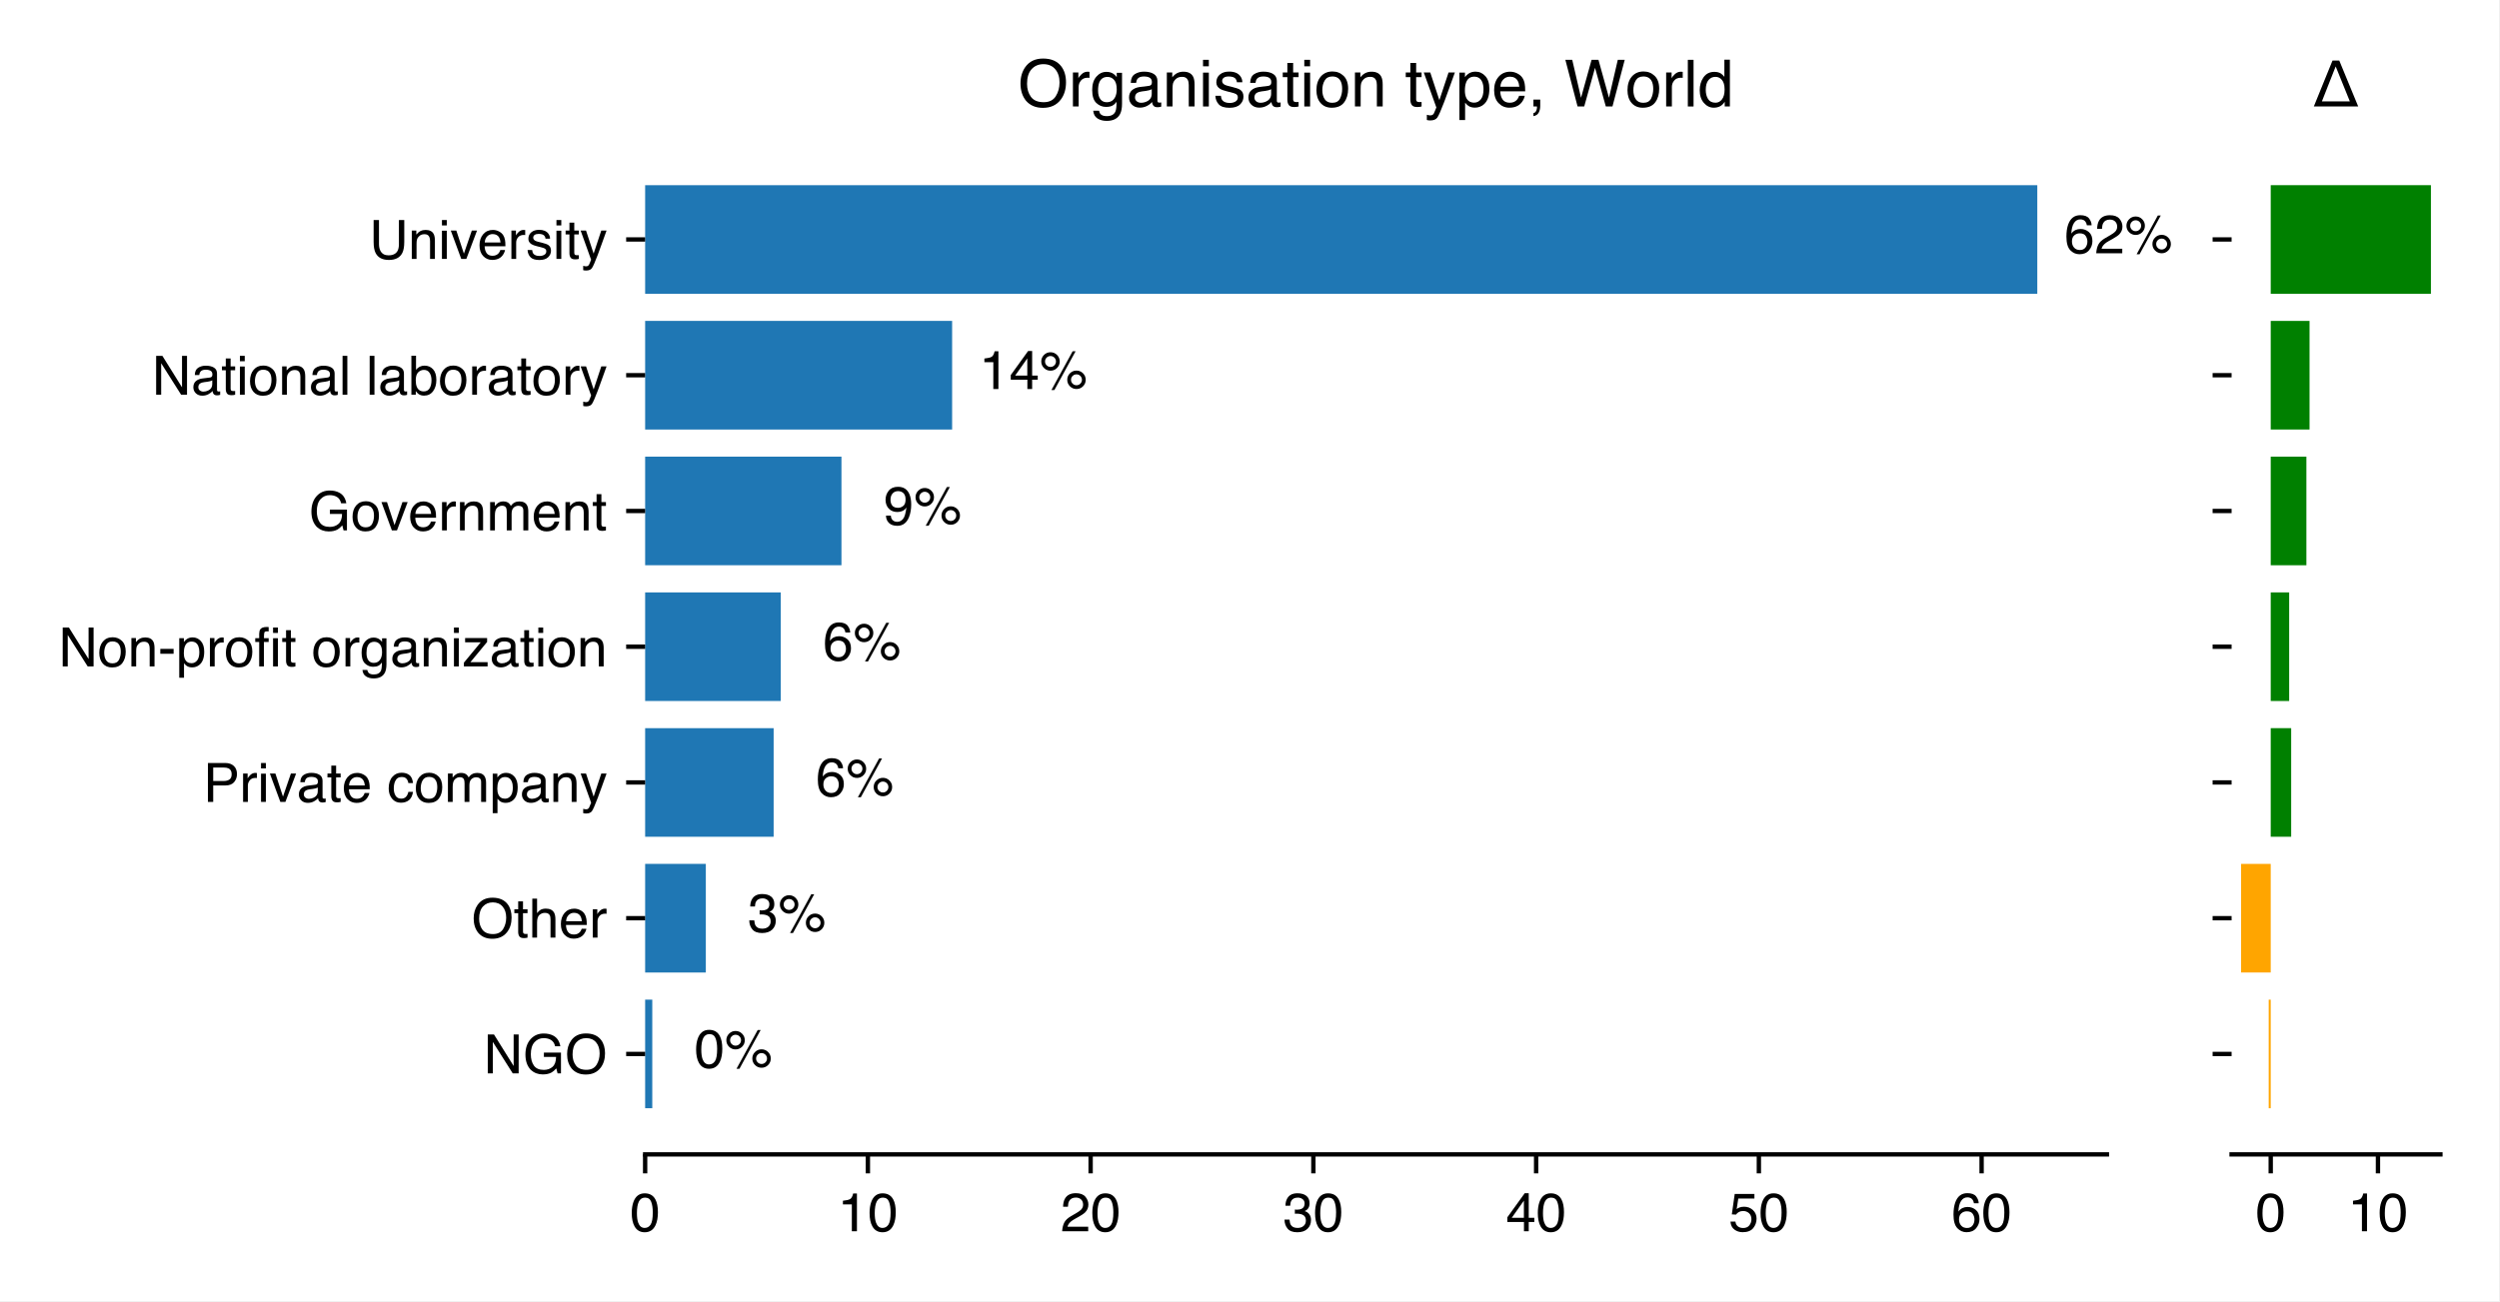
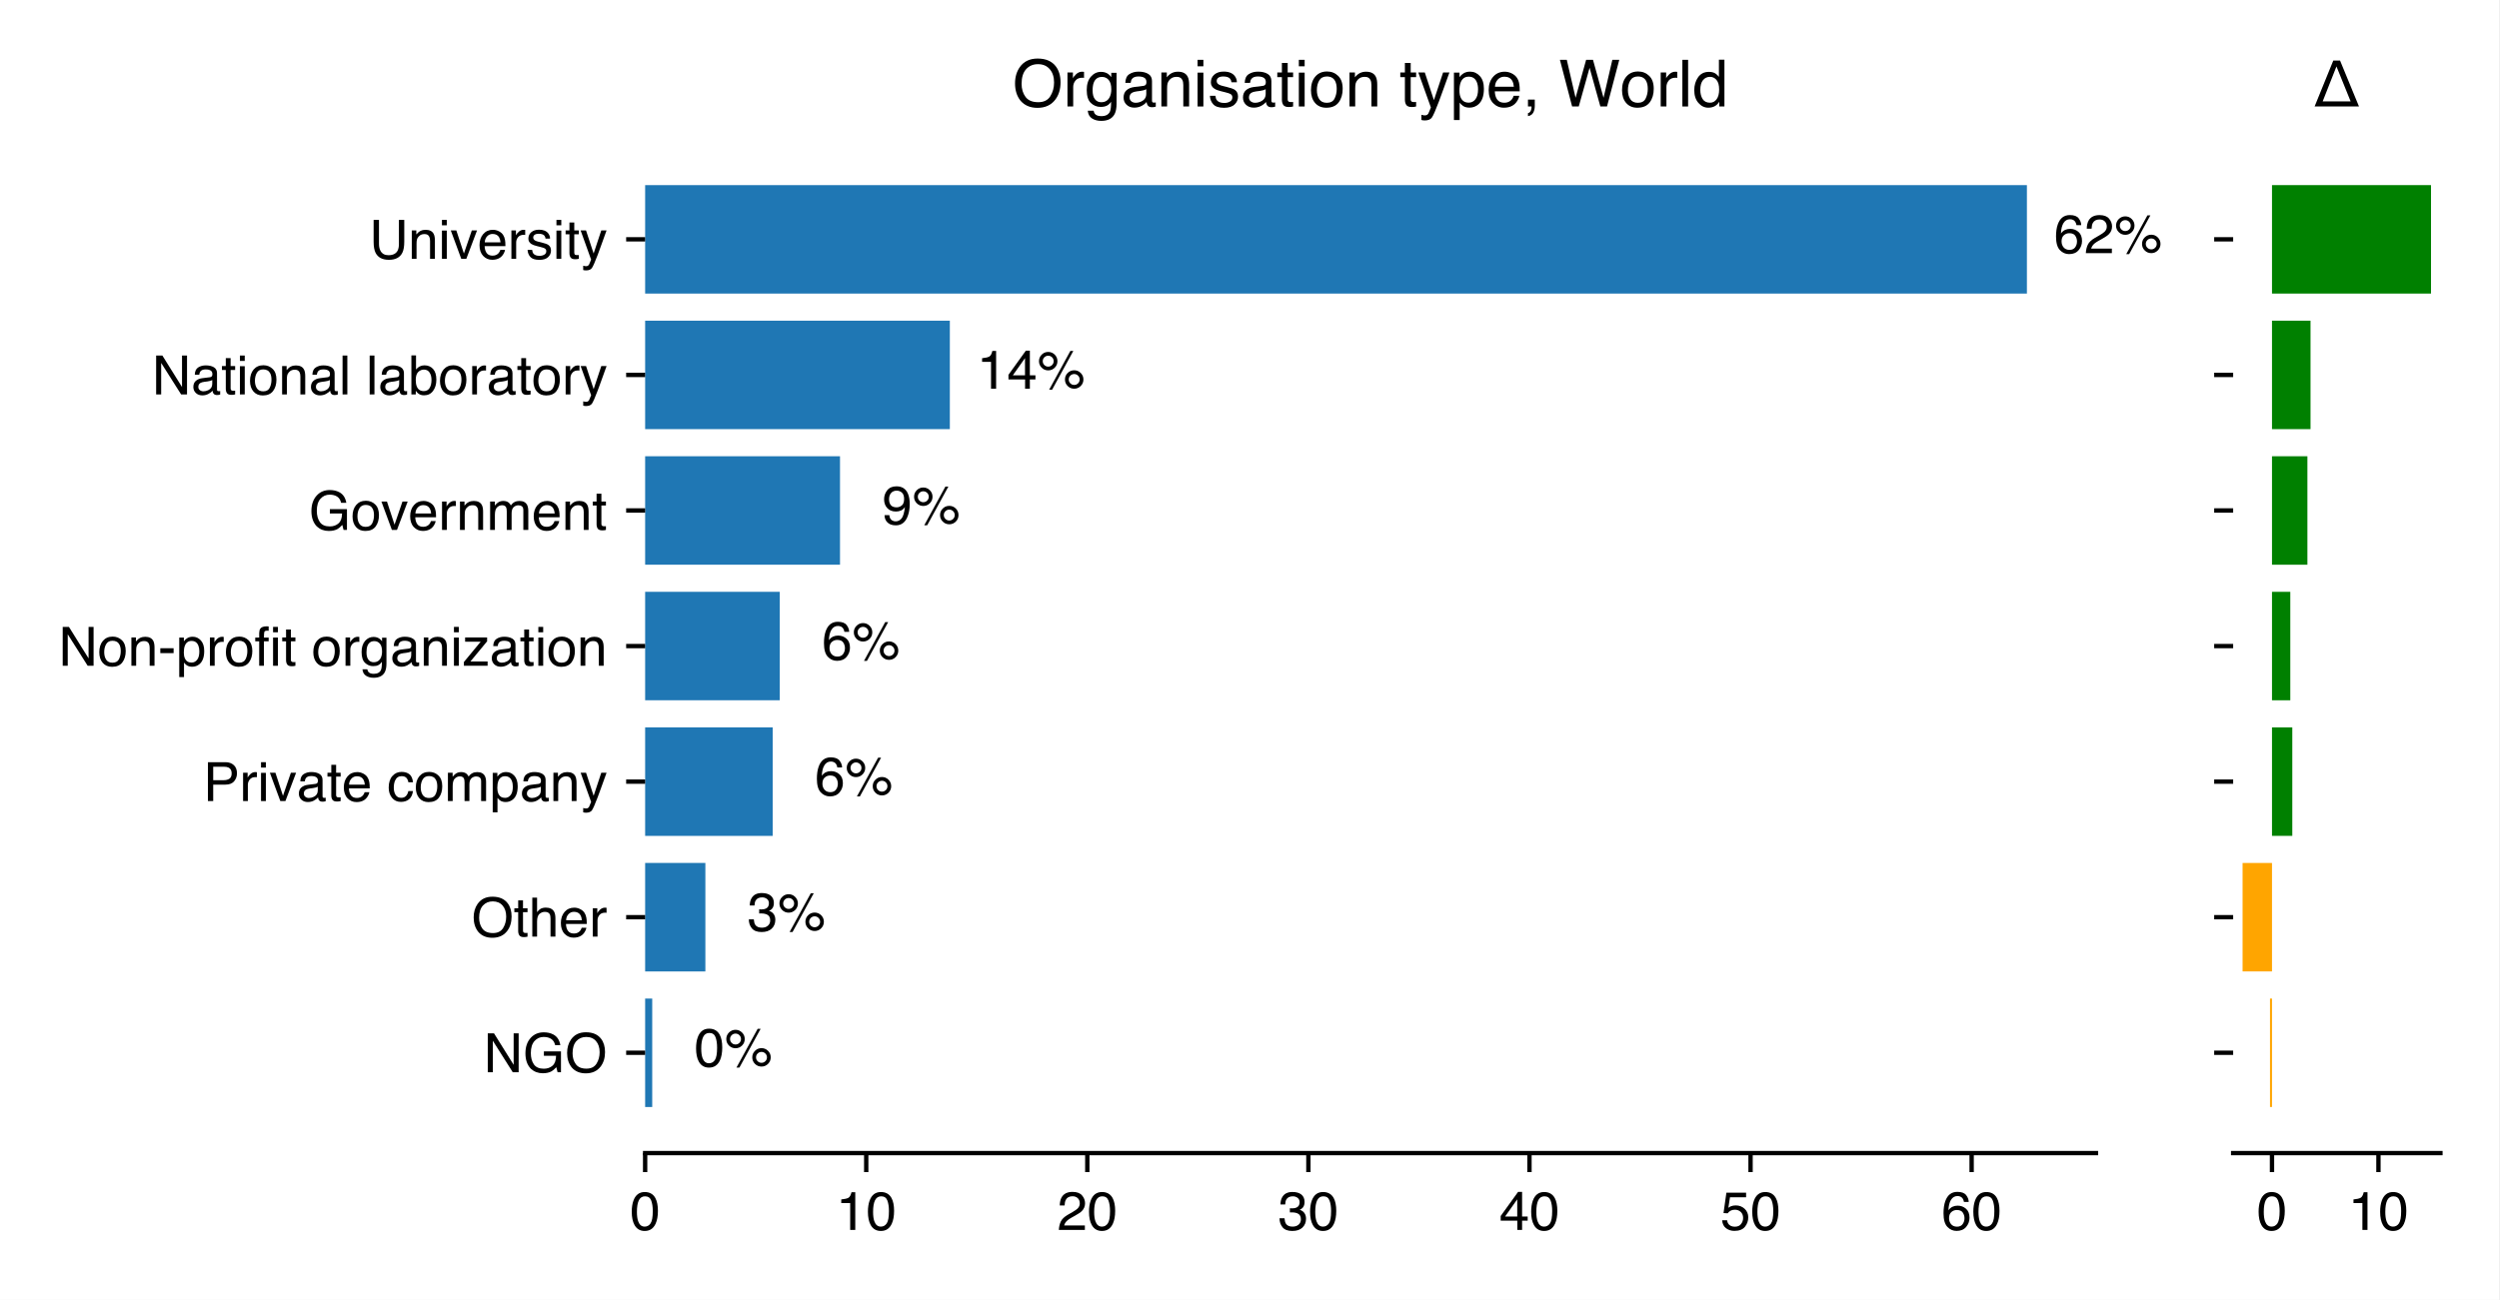
- <svg xmlns="http://www.w3.org/2000/svg" xmlns:xlink="http://www.w3.org/1999/xlink" width="460.8pt" height="240pt" viewBox="0 0 460.8 240" version="1.1">
+ <svg xmlns="http://www.w3.org/2000/svg" xmlns:xlink="http://www.w3.org/1999/xlink" width="460.8pt" height="239.76pt" viewBox="0 0 460.8 239.76" version="1.1">
  <defs>
    <style type="text/css">*{stroke-linejoin: round; stroke-linecap: butt}</style>
  </defs>
  <g id="figure_1">
    <g id="patch_1">
-       <path d="M 0 240  L 460.8 240  L 460.8 0  L 0 0  z " style="fill: #ffffff" />
+       <path d="M 0 239.76  L 460.8 239.76  L 460.8 0  L 0 0  z " style="fill: #ffffff" />
    </g>
    <g id="axes_1">
      <g id="patch_2">
-         <path d="M 118.959 212.942  L 388.5 212.942  L 388.5 25.642  L 118.959 25.642  z " style="fill: #ffffff" />
+         <path d="M 118.959 212.702  L 386.488 212.702  L 386.488 25.642  L 118.959 25.642  z " style="fill: #ffffff" />
      </g>
      <g id="patch_3">
-         <path d="M 118.959 204.429  L 120.276 204.429  L 120.276 184.397  L 118.959 184.397  z " clip-path="url(#p22c6a48ad4)" style="fill: #1f77b4" />
+         <path d="M 118.959 204.199  L 120.266 204.199  L 120.266 184.193  L 118.959 184.193  z " clip-path="url(#pf5ba557261)" style="fill: #1f77b4" />
      </g>
      <g id="patch_4">
-         <path d="M 118.959 179.388  L 130.149 179.388  L 130.149 159.356  L 118.959 159.356  z " clip-path="url(#p22c6a48ad4)" style="fill: #1f77b4" />
+         <path d="M 118.959 179.191  L 130.066 179.191  L 130.066 159.185  L 118.959 159.185  z " clip-path="url(#pf5ba557261)" style="fill: #1f77b4" />
      </g>
      <g id="patch_5">
-         <path d="M 118.959 154.348  L 142.655 154.348  L 142.655 134.316  L 118.959 134.316  z " clip-path="url(#p22c6a48ad4)" style="fill: #1f77b4" />
+         <path d="M 118.959 154.184  L 142.478 154.184  L 142.478 134.177  L 118.959 134.177  z " clip-path="url(#pf5ba557261)" style="fill: #1f77b4" />
      </g>
      <g id="patch_6">
-         <path d="M 118.959 129.308  L 143.972 129.308  L 143.972 109.276  L 118.959 109.276  z " clip-path="url(#p22c6a48ad4)" style="fill: #1f77b4" />
+         <path d="M 118.959 129.176  L 143.785 129.176  L 143.785 109.169  L 118.959 109.169  z " clip-path="url(#pf5ba557261)" style="fill: #1f77b4" />
      </g>
      <g id="patch_7">
-         <path d="M 118.959 104.268  L 155.161 104.268  L 155.161 84.236  L 118.959 84.236  z " clip-path="url(#p22c6a48ad4)" style="fill: #1f77b4" />
+         <path d="M 118.959 104.168  L 154.891 104.168  L 154.891 84.161  L 118.959 84.161  z " clip-path="url(#pf5ba557261)" style="fill: #1f77b4" />
      </g>
      <g id="patch_8">
-         <path d="M 118.959 79.228  L 175.566 79.228  L 175.566 59.196  L 118.959 59.196  z " clip-path="url(#p22c6a48ad4)" style="fill: #1f77b4" />
+         <path d="M 118.959 79.16  L 175.144 79.16  L 175.144 59.153  L 118.959 59.153  z " clip-path="url(#pf5ba557261)" style="fill: #1f77b4" />
      </g>
      <g id="patch_9">
-         <path d="M 118.959 54.188  L 375.665 54.188  L 375.665 34.156  L 118.959 34.156  z " clip-path="url(#p22c6a48ad4)" style="fill: #1f77b4" />
+         <path d="M 118.959 54.152  L 373.749 54.152  L 373.749 34.145  L 118.959 34.145  z " clip-path="url(#pf5ba557261)" style="fill: #1f77b4" />
      </g>
      <g id="matplotlib.axis_1">
        <g id="xtick_1">
          <g id="line2d_1">
            <defs>
              <path id="m4c99cd72f3" d="M 0 0  L 0 3.5  " style="stroke: #000000; stroke-width: 0.8" />
            </defs>
            <g>
-               <use xlink:href="#m4c99cd72f3" x="118.959" y="212.942" style="stroke: #000000; stroke-width: 0.8" />
+               <use xlink:href="#m4c99cd72f3" x="118.959" y="212.702" style="stroke: #000000; stroke-width: 0.8" />
            </g>
          </g>
          <g id="text_1">
-             <g transform="translate(116.1789 227.1156)scale(0.1 -0.1)">
+             <g transform="translate(116.1789 226.8756)scale(0.1 -0.1)">
              <defs>
                <path id="Helvetica-30" d="M 1731 4475  Q 2600 4475 2988 3759  Q 3288 3206 3288 2244  Q 3288 1331 3016 734  Q 2622 -122 1728 -122  Q 922 -122 528 578  Q 200 1163 200 2147  Q 200 2909 397 3456  Q 766 4475 1731 4475  z M 1725 391  Q 2163 391 2422 778  Q 2681 1166 2681 2222  Q 2681 2984 2493 3476  Q 2306 3969 1766 3969  Q 1269 3969 1039 3501  Q 809 3034 809 2125  Q 809 1441 956 1025  Q 1181 391 1725 391  z " transform="scale(0.015625)" />
              </defs>
              <use xlink:href="#Helvetica-30" />
            </g>
          </g>
        </g>
        <g id="xtick_2">
          <g id="line2d_2">
            <g>
-               <use xlink:href="#m4c99cd72f3" x="160.032" y="212.942" style="stroke: #000000; stroke-width: 0.8" />
+               <use xlink:href="#m4c99cd72f3" x="159.726" y="212.702" style="stroke: #000000; stroke-width: 0.8" />
            </g>
          </g>
          <g id="text_2">
-             <g transform="translate(154.4713 227.1156)scale(0.1 -0.1)">
+             <g transform="translate(154.1647 226.8756)scale(0.1 -0.1)">
              <defs>
                <path id="Helvetica-31" d="M 613 3169  L 613 3600  Q 1222 3659 1462 3798  Q 1703 3938 1822 4456  L 2266 4456  L 2266 0  L 1666 0  L 1666 3169  L 613 3169  z " transform="scale(0.015625)" />
              </defs>
              <use xlink:href="#Helvetica-31" />
              <use xlink:href="#Helvetica-30" x="55.615" />
            </g>
          </g>
        </g>
        <g id="xtick_3">
          <g id="line2d_3">
            <g>
-               <use xlink:href="#m4c99cd72f3" x="201.105" y="212.942" style="stroke: #000000; stroke-width: 0.8" />
+               <use xlink:href="#m4c99cd72f3" x="200.492" y="212.702" style="stroke: #000000; stroke-width: 0.8" />
            </g>
          </g>
          <g id="text_3">
-             <g transform="translate(195.5442 227.1156)scale(0.1 -0.1)">
+             <g transform="translate(194.931 226.8756)scale(0.1 -0.1)">
              <defs>
                <path id="Helvetica-32" d="M 200 0  Q 231 578 439 1006  Q 647 1434 1250 1784  L 1850 2131  Q 2253 2366 2416 2531  Q 2672 2791 2672 3125  Q 2672 3516 2437 3745  Q 2203 3975 1813 3975  Q 1234 3975 1013 3538  Q 894 3303 881 2888  L 309 2888  Q 319 3472 525 3841  Q 891 4491 1816 4491  Q 2584 4491 2939 4075  Q 3294 3659 3294 3150  Q 3294 2613 2916 2231  Q 2697 2009 2131 1694  L 1703 1456  Q 1397 1288 1222 1134  Q 909 863 828 531  L 3272 531  L 3272 0  L 200 0  z " transform="scale(0.015625)" />
              </defs>
              <use xlink:href="#Helvetica-32" />
              <use xlink:href="#Helvetica-30" x="55.615" />
            </g>
          </g>
        </g>
        <g id="xtick_4">
          <g id="line2d_4">
            <g>
-               <use xlink:href="#m4c99cd72f3" x="242.178" y="212.942" style="stroke: #000000; stroke-width: 0.8" />
+               <use xlink:href="#m4c99cd72f3" x="241.258" y="212.702" style="stroke: #000000; stroke-width: 0.8" />
            </g>
          </g>
          <g id="text_4">
-             <g transform="translate(236.6171 227.1156)scale(0.1 -0.1)">
+             <g transform="translate(235.6973 226.8756)scale(0.1 -0.1)">
              <defs>
                <path id="Helvetica-33" d="M 1663 -122  Q 869 -122 511 314  Q 153 750 153 1375  L 741 1375  Q 778 941 903 744  Q 1122 391 1694 391  Q 2138 391 2406 628  Q 2675 866 2675 1241  Q 2675 1703 2392 1887  Q 2109 2072 1606 2072  Q 1550 2072 1492 2070  Q 1434 2069 1375 2066  L 1375 2563  Q 1463 2553 1522 2550  Q 1581 2547 1650 2547  Q 1966 2547 2169 2647  Q 2525 2822 2525 3272  Q 2525 3606 2287 3787  Q 2050 3969 1734 3969  Q 1172 3969 956 3594  Q 838 3388 822 3006  L 266 3006  Q 266 3506 466 3856  Q 809 4481 1675 4481  Q 2359 4481 2734 4176  Q 3109 3872 3109 3294  Q 3109 2881 2888 2625  Q 2750 2466 2531 2375  Q 2884 2278 3082 2001  Q 3281 1725 3281 1325  Q 3281 684 2859 281  Q 2438 -122 1663 -122  z " transform="scale(0.015625)" />
              </defs>
              <use xlink:href="#Helvetica-33" />
              <use xlink:href="#Helvetica-30" x="55.615" />
            </g>
          </g>
        </g>
        <g id="xtick_5">
          <g id="line2d_5">
            <g>
-               <use xlink:href="#m4c99cd72f3" x="283.251" y="212.942" style="stroke: #000000; stroke-width: 0.8" />
+               <use xlink:href="#m4c99cd72f3" x="282.025" y="212.702" style="stroke: #000000; stroke-width: 0.8" />
            </g>
          </g>
          <g id="text_5">
-             <g transform="translate(277.69 227.1156)scale(0.1 -0.1)">
+             <g transform="translate(276.4636 226.8756)scale(0.1 -0.1)">
              <defs>
                <path id="Helvetica-34" d="M 2116 1584  L 2116 3613  L 681 1584  L 2116 1584  z M 2125 0  L 2125 1094  L 163 1094  L 163 1644  L 2213 4488  L 2688 4488  L 2688 1584  L 3347 1584  L 3347 1094  L 2688 1094  L 2688 0  L 2125 0  z " transform="scale(0.015625)" />
              </defs>
              <use xlink:href="#Helvetica-34" />
              <use xlink:href="#Helvetica-30" x="55.615" />
            </g>
          </g>
        </g>
        <g id="xtick_6">
          <g id="line2d_6">
            <g>
-               <use xlink:href="#m4c99cd72f3" x="324.324" y="212.942" style="stroke: #000000; stroke-width: 0.8" />
+               <use xlink:href="#m4c99cd72f3" x="322.791" y="212.702" style="stroke: #000000; stroke-width: 0.8" />
            </g>
          </g>
          <g id="text_6">
-             <g transform="translate(318.7629 227.1156)scale(0.1 -0.1)">
+             <g transform="translate(317.2299 226.8756)scale(0.1 -0.1)">
              <defs>
                <path id="Helvetica-35" d="M 791 1141  Q 847 659 1238 475  Q 1438 381 1700 381  Q 2200 381 2440 700  Q 2681 1019 2681 1406  Q 2681 1875 2395 2131  Q 2109 2388 1709 2388  Q 1419 2388 1211 2275  Q 1003 2163 856 1963  L 369 1991  L 709 4400  L 3034 4400  L 3034 3856  L 1131 3856  L 941 2613  Q 1097 2731 1238 2791  Q 1488 2894 1816 2894  Q 2431 2894 2859 2497  Q 3288 2100 3288 1491  Q 3288 856 2895 371  Q 2503 -113 1644 -113  Q 1097 -113 676 195  Q 256 503 206 1141  L 791 1141  z " transform="scale(0.015625)" />
              </defs>
              <use xlink:href="#Helvetica-35" />
              <use xlink:href="#Helvetica-30" x="55.615" />
            </g>
          </g>
        </g>
        <g id="xtick_7">
          <g id="line2d_7">
            <g>
-               <use xlink:href="#m4c99cd72f3" x="365.397" y="212.942" style="stroke: #000000; stroke-width: 0.8" />
+               <use xlink:href="#m4c99cd72f3" x="363.557" y="212.702" style="stroke: #000000; stroke-width: 0.8" />
            </g>
          </g>
          <g id="text_7">
-             <g transform="translate(359.8358 227.1156)scale(0.1 -0.1)">
+             <g transform="translate(357.9962 226.8756)scale(0.1 -0.1)">
              <defs>
                <path id="Helvetica-36" d="M 1872 4494  Q 2622 4494 2917 4105  Q 3213 3716 3213 3303  L 2656 3303  Q 2606 3569 2497 3719  Q 2294 4000 1881 4000  Q 1409 4000 1131 3564  Q 853 3128 822 2316  Q 1016 2600 1309 2741  Q 1578 2866 1909 2866  Q 2472 2866 2890 2506  Q 3309 2147 3309 1434  Q 3309 825 2912 354  Q 2516 -116 1781 -116  Q 1153 -116 697 361  Q 241 838 241 1966  Q 241 2800 444 3381  Q 834 4494 1872 4494  z M 1831 384  Q 2275 384 2495 682  Q 2716 981 2716 1388  Q 2716 1731 2519 2042  Q 2322 2353 1803 2353  Q 1441 2353 1167 2112  Q 894 1872 894 1388  Q 894 963 1142 673  Q 1391 384 1831 384  z " transform="scale(0.015625)" />
              </defs>
              <use xlink:href="#Helvetica-36" />
              <use xlink:href="#Helvetica-30" x="55.615" />
            </g>
          </g>
        </g>
      </g>
      <g id="matplotlib.axis_2">
        <g id="ytick_1">
          <g id="line2d_8">
            <defs>
              <path id="m8e343aef83" d="M 0 0  L -3.5 0  " style="stroke: #000000; stroke-width: 0.8" />
            </defs>
            <g>
-               <use xlink:href="#m8e343aef83" x="118.959" y="194.413" style="stroke: #000000; stroke-width: 0.8" />
+               <use xlink:href="#m8e343aef83" x="118.959" y="194.196" style="stroke: #000000; stroke-width: 0.8" />
            </g>
          </g>
          <g id="text_8">
-             <g transform="translate(89.18125 197.9993)scale(0.1 -0.1)">
+             <g transform="translate(89.18125 197.783)scale(0.1 -0.1)">
              <defs>
                <path id="Helvetica-4e" d="M 488 4591  L 1222 4591  L 3541 872  L 3541 4591  L 4131 4591  L 4131 0  L 3434 0  L 1081 3716  L 1081 0  L 488 0  L 488 4591  z M 2269 4591  L 2269 4591  z " transform="scale(0.015625)" />
                <path id="Helvetica-47" d="M 2472 4709  Q 3119 4709 3591 4459  Q 4275 4100 4428 3200  L 3813 3200  Q 3700 3703 3347 3933  Q 2994 4163 2456 4163  Q 1819 4163 1383 3684  Q 947 3206 947 2259  Q 947 1441 1306 927  Q 1666 413 2478 413  Q 3100 413 3508 773  Q 3916 1134 3925 1941  L 2488 1941  L 2488 2456  L 4503 2456  L 4503 0  L 4103 0  L 3953 591  Q 3638 244 3394 109  Q 2984 -122 2353 -122  Q 1538 -122 950 406  Q 309 1069 309 2225  Q 309 3378 934 4059  Q 1528 4709 2472 4709  z M 2369 4716  L 2369 4716  z " transform="scale(0.015625)" />
                <path id="Helvetica-4f" d="M 2469 4716  Q 3684 4716 4269 3934  Q 4725 3325 4725 2375  Q 4725 1347 4203 666  Q 3591 -134 2456 -134  Q 1397 -134 791 566  Q 250 1241 250 2272  Q 250 3203 713 3866  Q 1306 4716 2469 4716  z M 2531 422  Q 3353 422 3720 1011  Q 4088 1600 4088 2366  Q 4088 3175 3664 3669  Q 3241 4163 2506 4163  Q 1794 4163 1344 3673  Q 894 3184 894 2231  Q 894 1469 1280 945  Q 1666 422 2531 422  z M 2488 4716  L 2488 4716  z " transform="scale(0.015625)" />
              </defs>
              <use xlink:href="#Helvetica-4e" />
              <use xlink:href="#Helvetica-47" x="72.217" />
              <use xlink:href="#Helvetica-4f" x="150" />
            </g>
          </g>
        </g>
        <g id="ytick_2">
          <g id="line2d_9">
            <g>
-               <use xlink:href="#m8e343aef83" x="118.959" y="169.372" style="stroke: #000000; stroke-width: 0.8" />
+               <use xlink:href="#m8e343aef83" x="118.959" y="169.188" style="stroke: #000000; stroke-width: 0.8" />
            </g>
          </g>
          <g id="text_9">
-             <g transform="translate(86.95156 172.9592)scale(0.1 -0.1)">
+             <g transform="translate(86.95156 172.775)scale(0.1 -0.1)">
              <defs>
                <path id="Helvetica-74" d="M 525 4281  L 1094 4281  L 1094 3347  L 1628 3347  L 1628 2888  L 1094 2888  L 1094 703  Q 1094 528 1213 469  Q 1278 434 1431 434  Q 1472 434 1519 436  Q 1566 438 1628 444  L 1628 0  Q 1531 -28 1426 -40  Q 1322 -53 1200 -53  Q 806 -53 665 148  Q 525 350 525 672  L 525 2888  L 72 2888  L 72 3347  L 525 3347  L 525 4281  z " transform="scale(0.015625)" />
                <path id="Helvetica-68" d="M 413 4606  L 975 4606  L 975 2894  Q 1175 3147 1334 3250  Q 1606 3428 2013 3428  Q 2741 3428 3000 2919  Q 3141 2641 3141 2147  L 3141 0  L 2563 0  L 2563 2109  Q 2563 2478 2469 2650  Q 2316 2925 1894 2925  Q 1544 2925 1259 2684  Q 975 2444 975 1775  L 975 0  L 413 0  L 413 4606  z " transform="scale(0.015625)" />
                <path id="Helvetica-65" d="M 1806 3422  Q 2163 3422 2497 3255  Q 2831 3088 3006 2822  Q 3175 2569 3231 2231  Q 3281 2000 3281 1494  L 828 1494  Q 844 984 1069 676  Q 1294 369 1766 369  Q 2206 369 2469 659  Q 2619 828 2681 1050  L 3234 1050  Q 3213 866 3089 639  Q 2966 413 2813 269  Q 2556 19 2178 -69  Q 1975 -119 1719 -119  Q 1094 -119 659 336  Q 225 791 225 1609  Q 225 2416 662 2919  Q 1100 3422 1806 3422  z M 2703 1941  Q 2669 2306 2544 2525  Q 2313 2931 1772 2931  Q 1384 2931 1121 2651  Q 859 2372 844 1941  L 2703 1941  z M 1753 3428  L 1753 3428  z " transform="scale(0.015625)" />
                <path id="Helvetica-72" d="M 428 3347  L 963 3347  L 963 2769  Q 1028 2938 1284 3180  Q 1541 3422 1875 3422  Q 1891 3422 1928 3419  Q 1966 3416 2056 3406  L 2056 2813  Q 2006 2822 1964 2825  Q 1922 2828 1872 2828  Q 1447 2828 1219 2554  Q 991 2281 991 1925  L 991 0  L 428 0  L 428 3347  z " transform="scale(0.015625)" />
              </defs>
              <use xlink:href="#Helvetica-4f" />
              <use xlink:href="#Helvetica-74" x="77.783" />
              <use xlink:href="#Helvetica-68" x="105.566" />
              <use xlink:href="#Helvetica-65" x="161.182" />
              <use xlink:href="#Helvetica-72" x="216.797" />
            </g>
          </g>
        </g>
        <g id="ytick_3">
          <g id="line2d_10">
            <g>
-               <use xlink:href="#m8e343aef83" x="118.959" y="144.332" style="stroke: #000000; stroke-width: 0.8" />
+               <use xlink:href="#m8e343aef83" x="118.959" y="144.18" style="stroke: #000000; stroke-width: 0.8" />
            </g>
          </g>
          <g id="text_10">
-             <g transform="translate(37.48594 147.9191)scale(0.1 -0.1)">
+             <g transform="translate(37.48594 147.767)scale(0.1 -0.1)">
              <defs>
                <path id="Helvetica-50" d="M 547 4591  L 2613 4591  Q 3225 4591 3600 4245  Q 3975 3900 3975 3275  Q 3975 2738 3640 2339  Q 3306 1941 2613 1941  L 1169 1941  L 1169 0  L 547 0  L 547 4591  z M 3347 3272  Q 3347 3778 2972 3959  Q 2766 4056 2406 4056  L 1169 4056  L 1169 2466  L 2406 2466  Q 2825 2466 3086 2644  Q 3347 2822 3347 3272  z " transform="scale(0.015625)" />
                <path id="Helvetica-69" d="M 413 3331  L 984 3331  L 984 0  L 413 0  L 413 3331  z M 413 4591  L 984 4591  L 984 3953  L 413 3953  L 413 4591  z " transform="scale(0.015625)" />
                <path id="Helvetica-76" d="M 688 3347  L 1581 622  L 2516 3347  L 3131 3347  L 1869 0  L 1269 0  L 34 3347  L 688 3347  z " transform="scale(0.015625)" />
                <path id="Helvetica-61" d="M 844 891  Q 844 647 1022 506  Q 1200 366 1444 366  Q 1741 366 2019 503  Q 2488 731 2488 1250  L 2488 1703  Q 2384 1638 2221 1594  Q 2059 1550 1903 1531  L 1563 1488  Q 1256 1447 1103 1359  Q 844 1213 844 891  z M 2206 2028  Q 2400 2053 2466 2191  Q 2503 2266 2503 2406  Q 2503 2694 2298 2823  Q 2094 2953 1713 2953  Q 1272 2953 1088 2716  Q 984 2584 953 2325  L 428 2325  Q 444 2944 830 3186  Q 1216 3428 1725 3428  Q 2316 3428 2684 3203  Q 3050 2978 3050 2503  L 3050 575  Q 3050 488 3086 434  Q 3122 381 3238 381  Q 3275 381 3322 386  Q 3369 391 3422 400  L 3422 -16  Q 3291 -53 3222 -62  Q 3153 -72 3034 -72  Q 2744 -72 2613 134  Q 2544 244 2516 444  Q 2344 219 2022 53  Q 1700 -113 1313 -113  Q 847 -113 551 170  Q 256 453 256 878  Q 256 1344 547 1600  Q 838 1856 1309 1916  L 2206 2028  z M 1741 3428  L 1741 3428  z " transform="scale(0.015625)" />
                <path id="Helvetica-20" transform="scale(0.015625)" />
                <path id="Helvetica-63" d="M 1703 3444  Q 2269 3444 2623 3169  Q 2978 2894 3050 2222  L 2503 2222  Q 2453 2531 2275 2736  Q 2097 2941 1703 2941  Q 1166 2941 934 2416  Q 784 2075 784 1575  Q 784 1072 996 728  Q 1209 384 1666 384  Q 2016 384 2220 598  Q 2425 813 2503 1184  L 3050 1184  Q 2956 519 2581 211  Q 2206 -97 1622 -97  Q 966 -97 575 383  Q 184 863 184 1581  Q 184 2463 612 2953  Q 1041 3444 1703 3444  z M 1616 3428  L 1616 3428  z " transform="scale(0.015625)" />
                <path id="Helvetica-6f" d="M 1741 363  Q 2300 363 2508 786  Q 2716 1209 2716 1728  Q 2716 2197 2566 2491  Q 2328 2953 1747 2953  Q 1231 2953 997 2559  Q 763 2166 763 1609  Q 763 1075 997 719  Q 1231 363 1741 363  z M 1763 3444  Q 2409 3444 2856 3012  Q 3303 2581 3303 1744  Q 3303 934 2909 406  Q 2516 -122 1688 -122  Q 997 -122 590 345  Q 184 813 184 1600  Q 184 2444 612 2944  Q 1041 3444 1763 3444  z M 1744 3428  L 1744 3428  z " transform="scale(0.015625)" />
                <path id="Helvetica-6d" d="M 413 3347  L 969 3347  L 969 2872  Q 1169 3119 1331 3231  Q 1609 3422 1963 3422  Q 2363 3422 2606 3225  Q 2744 3113 2856 2894  Q 3044 3163 3297 3292  Q 3550 3422 3866 3422  Q 4541 3422 4784 2934  Q 4916 2672 4916 2228  L 4916 0  L 4331 0  L 4331 2325  Q 4331 2659 4164 2784  Q 3997 2909 3756 2909  Q 3425 2909 3186 2687  Q 2947 2466 2947 1947  L 2947 0  L 2375 0  L 2375 2184  Q 2375 2525 2294 2681  Q 2166 2916 1816 2916  Q 1497 2916 1236 2669  Q 975 2422 975 1775  L 975 0  L 413 0  L 413 3347  z " transform="scale(0.015625)" />
                <path id="Helvetica-70" d="M 1825 378  Q 2219 378 2480 708  Q 2741 1038 2741 1694  Q 2741 2094 2625 2381  Q 2406 2934 1825 2934  Q 1241 2934 1025 2350  Q 909 2038 909 1556  Q 909 1169 1025 897  Q 1244 378 1825 378  z M 369 3331  L 916 3331  L 916 2888  Q 1084 3116 1284 3241  Q 1569 3428 1953 3428  Q 2522 3428 2919 2992  Q 3316 2556 3316 1747  Q 3316 653 2744 184  Q 2381 -113 1900 -113  Q 1522 -113 1266 53  Q 1116 147 931 375  L 931 -1334  L 369 -1334  L 369 3331  z " transform="scale(0.015625)" />
                <path id="Helvetica-6e" d="M 413 3347  L 947 3347  L 947 2872  Q 1184 3166 1450 3294  Q 1716 3422 2041 3422  Q 2753 3422 3003 2925  Q 3141 2653 3141 2147  L 3141 0  L 2569 0  L 2569 2109  Q 2569 2416 2478 2603  Q 2328 2916 1934 2916  Q 1734 2916 1606 2875  Q 1375 2806 1200 2600  Q 1059 2434 1017 2257  Q 975 2081 975 1753  L 975 0  L 413 0  L 413 3347  z M 1734 3428  L 1734 3428  z " transform="scale(0.015625)" />
                <path id="Helvetica-79" d="M 2503 3347  L 3125 3347  Q 3006 3025 2597 1878  Q 2291 1016 2084 472  Q 1597 -809 1397 -1090  Q 1197 -1372 709 -1372  Q 591 -1372 527 -1362  Q 463 -1353 369 -1328  L 369 -816  Q 516 -856 581 -865  Q 647 -875 697 -875  Q 853 -875 926 -823  Q 1000 -772 1050 -697  Q 1066 -672 1162 -440  Q 1259 -209 1303 -97  L 66 3347  L 703 3347  L 1600 622  L 2503 3347  z M 1597 3428  L 1597 3428  z " transform="scale(0.015625)" />
              </defs>
              <use xlink:href="#Helvetica-50" />
              <use xlink:href="#Helvetica-72" x="66.699" />
              <use xlink:href="#Helvetica-69" x="100" />
              <use xlink:href="#Helvetica-76" x="122.217" />
              <use xlink:href="#Helvetica-61" x="172.217" />
              <use xlink:href="#Helvetica-74" x="227.832" />
              <use xlink:href="#Helvetica-65" x="255.615" />
              <use xlink:href="#Helvetica-20" x="311.23" />
              <use xlink:href="#Helvetica-63" x="339.014" />
              <use xlink:href="#Helvetica-6f" x="389.014" />
              <use xlink:href="#Helvetica-6d" x="444.629" />
              <use xlink:href="#Helvetica-70" x="527.93" />
              <use xlink:href="#Helvetica-61" x="583.545" />
              <use xlink:href="#Helvetica-6e" x="639.16" />
              <use xlink:href="#Helvetica-79" x="694.775" />
            </g>
          </g>
        </g>
        <g id="ytick_4">
          <g id="line2d_11">
            <g>
-               <use xlink:href="#m8e343aef83" x="118.959" y="119.292" style="stroke: #000000; stroke-width: 0.8" />
+               <use xlink:href="#m8e343aef83" x="118.959" y="119.172" style="stroke: #000000; stroke-width: 0.8" />
            </g>
          </g>
          <g id="text_11">
-             <g transform="translate(10.8 122.9298)scale(0.1 -0.1)">
+             <g transform="translate(10.8 122.8098)scale(0.1 -0.1)">
              <defs>
                <path id="Helvetica-2d" d="M 266 2072  L 1834 2072  L 1834 1494  L 266 1494  L 266 2072  z " transform="scale(0.015625)" />
                <path id="Helvetica-66" d="M 553 3856  Q 566 4206 675 4369  Q 872 4656 1434 4656  Q 1488 4656 1544 4653  Q 1600 4650 1672 4644  L 1672 4131  Q 1584 4138 1545 4139  Q 1506 4141 1472 4141  Q 1216 4141 1166 4008  Q 1116 3875 1116 3331  L 1672 3331  L 1672 2888  L 1109 2888  L 1109 0  L 553 0  L 553 2888  L 88 2888  L 88 3331  L 553 3331  L 553 3856  z " transform="scale(0.015625)" />
                <path id="Helvetica-67" d="M 1594 3406  Q 1988 3406 2281 3213  Q 2441 3103 2606 2894  L 2606 3316  L 3125 3316  L 3125 272  Q 3125 -366 2938 -734  Q 2588 -1416 1616 -1416  Q 1075 -1416 706 -1173  Q 338 -931 294 -416  L 866 -416  Q 906 -641 1028 -763  Q 1219 -950 1628 -950  Q 2275 -950 2475 -494  Q 2594 -225 2584 466  Q 2416 209 2178 84  Q 1941 -41 1550 -41  Q 1006 -41 598 345  Q 191 731 191 1622  Q 191 2463 602 2934  Q 1013 3406 1594 3406  z M 2606 1688  Q 2606 2309 2350 2609  Q 2094 2909 1697 2909  Q 1103 2909 884 2353  Q 769 2056 769 1575  Q 769 1009 998 714  Q 1228 419 1616 419  Q 2222 419 2469 966  Q 2606 1275 2606 1688  z M 1659 3428  L 1659 3428  z " transform="scale(0.015625)" />
                <path id="Helvetica-7a" d="M 163 444  L 2147 2844  L 309 2844  L 309 3347  L 2903 3347  L 2903 2888  L 931 503  L 2963 503  L 2963 0  L 163 0  L 163 444  z M 1609 3428  L 1609 3428  z " transform="scale(0.015625)" />
              </defs>
              <use xlink:href="#Helvetica-4e" />
              <use xlink:href="#Helvetica-6f" x="72.217" />
              <use xlink:href="#Helvetica-6e" x="127.832" />
              <use xlink:href="#Helvetica-2d" x="183.447" />
              <use xlink:href="#Helvetica-70" x="216.748" />
              <use xlink:href="#Helvetica-72" x="272.363" />
              <use xlink:href="#Helvetica-6f" x="305.664" />
              <use xlink:href="#Helvetica-66" x="361.279" />
              <use xlink:href="#Helvetica-69" x="389.062" />
              <use xlink:href="#Helvetica-74" x="411.279" />
              <use xlink:href="#Helvetica-20" x="439.062" />
              <use xlink:href="#Helvetica-6f" x="466.846" />
              <use xlink:href="#Helvetica-72" x="522.461" />
              <use xlink:href="#Helvetica-67" x="555.762" />
              <use xlink:href="#Helvetica-61" x="611.377" />
              <use xlink:href="#Helvetica-6e" x="666.992" />
              <use xlink:href="#Helvetica-69" x="722.607" />
              <use xlink:href="#Helvetica-7a" x="744.824" />
              <use xlink:href="#Helvetica-61" x="794.824" />
              <use xlink:href="#Helvetica-74" x="850.439" />
              <use xlink:href="#Helvetica-69" x="878.223" />
              <use xlink:href="#Helvetica-6f" x="900.439" />
              <use xlink:href="#Helvetica-6e" x="956.055" />
            </g>
          </g>
        </g>
        <g id="ytick_5">
          <g id="line2d_12">
            <g>
-               <use xlink:href="#m8e343aef83" x="118.959" y="94.252" style="stroke: #000000; stroke-width: 0.8" />
+               <use xlink:href="#m8e343aef83" x="118.959" y="94.164" style="stroke: #000000; stroke-width: 0.8" />
            </g>
          </g>
          <g id="text_12">
-             <g transform="translate(56.93906 97.839)scale(0.1 -0.1)">
+             <g transform="translate(56.93906 97.75108)scale(0.1 -0.1)">
              <use xlink:href="#Helvetica-47" />
              <use xlink:href="#Helvetica-6f" x="77.783" />
              <use xlink:href="#Helvetica-76" x="133.398" />
              <use xlink:href="#Helvetica-65" x="183.398" />
              <use xlink:href="#Helvetica-72" x="239.014" />
              <use xlink:href="#Helvetica-6e" x="272.314" />
              <use xlink:href="#Helvetica-6d" x="327.93" />
              <use xlink:href="#Helvetica-65" x="411.23" />
              <use xlink:href="#Helvetica-6e" x="466.846" />
              <use xlink:href="#Helvetica-74" x="522.461" />
            </g>
          </g>
        </g>
        <g id="ytick_6">
          <g id="line2d_13">
            <g>
-               <use xlink:href="#m8e343aef83" x="118.959" y="69.212" style="stroke: #000000; stroke-width: 0.8" />
+               <use xlink:href="#m8e343aef83" x="118.959" y="69.156" style="stroke: #000000; stroke-width: 0.8" />
            </g>
          </g>
          <g id="text_13">
-             <g transform="translate(28.02969 72.81065)scale(0.1 -0.1)">
+             <g transform="translate(28.02969 72.75482)scale(0.1 -0.1)">
              <defs>
                <path id="Helvetica-6c" d="M 428 4591  L 991 4591  L 991 0  L 428 0  L 428 4591  z " transform="scale(0.015625)" />
                <path id="Helvetica-62" d="M 369 4606  L 916 4606  L 916 2941  Q 1100 3181 1356 3307  Q 1613 3434 1913 3434  Q 2538 3434 2927 3004  Q 3316 2575 3316 1738  Q 3316 944 2931 419  Q 2547 -106 1866 -106  Q 1484 -106 1222 78  Q 1066 188 888 428  L 888 0  L 369 0  L 369 4606  z M 1831 391  Q 2288 391 2514 753  Q 2741 1116 2741 1709  Q 2741 2238 2514 2584  Q 2288 2931 1847 2931  Q 1463 2931 1173 2647  Q 884 2363 884 1709  Q 884 1238 1003 944  Q 1225 391 1831 391  z " transform="scale(0.015625)" />
              </defs>
              <use xlink:href="#Helvetica-4e" />
              <use xlink:href="#Helvetica-61" x="72.217" />
              <use xlink:href="#Helvetica-74" x="127.832" />
              <use xlink:href="#Helvetica-69" x="155.615" />
              <use xlink:href="#Helvetica-6f" x="177.832" />
              <use xlink:href="#Helvetica-6e" x="233.447" />
              <use xlink:href="#Helvetica-61" x="289.062" />
              <use xlink:href="#Helvetica-6c" x="344.678" />
              <use xlink:href="#Helvetica-20" x="366.895" />
              <use xlink:href="#Helvetica-6c" x="394.678" />
              <use xlink:href="#Helvetica-61" x="416.895" />
              <use xlink:href="#Helvetica-62" x="472.51" />
              <use xlink:href="#Helvetica-6f" x="528.125" />
              <use xlink:href="#Helvetica-72" x="583.74" />
              <use xlink:href="#Helvetica-61" x="617.041" />
              <use xlink:href="#Helvetica-74" x="672.656" />
              <use xlink:href="#Helvetica-6f" x="700.439" />
              <use xlink:href="#Helvetica-72" x="756.055" />
              <use xlink:href="#Helvetica-79" x="789.355" />
            </g>
          </g>
        </g>
        <g id="ytick_7">
          <g id="line2d_14">
            <g>
-               <use xlink:href="#m8e343aef83" x="118.959" y="44.172" style="stroke: #000000; stroke-width: 0.8" />
+               <use xlink:href="#m8e343aef83" x="118.959" y="44.148" style="stroke: #000000; stroke-width: 0.8" />
            </g>
          </g>
          <g id="text_14">
-             <g transform="translate(68.06406 47.75887)scale(0.1 -0.1)">
+             <g transform="translate(68.06406 47.73512)scale(0.1 -0.1)">
              <defs>
                <path id="Helvetica-55" d="M 1163 4591  L 1163 1753  Q 1163 1253 1350 922  Q 1628 422 2288 422  Q 3078 422 3363 963  Q 3516 1256 3516 1753  L 3516 4591  L 4147 4591  L 4147 2013  Q 4147 1166 3919 709  Q 3500 -122 2338 -122  Q 1175 -122 759 709  Q 531 1166 531 2013  L 531 4591  L 1163 4591  z M 2341 4591  L 2341 4591  z " transform="scale(0.015625)" />
                <path id="Helvetica-73" d="M 747 1050  Q 772 769 888 619  Q 1100 347 1625 347  Q 1938 347 2175 483  Q 2413 619 2413 903  Q 2413 1119 2222 1231  Q 2100 1300 1741 1391  L 1294 1503  Q 866 1609 663 1741  Q 300 1969 300 2372  Q 300 2847 642 3140  Q 984 3434 1563 3434  Q 2319 3434 2653 2991  Q 2863 2709 2856 2384  L 2325 2384  Q 2309 2575 2191 2731  Q 1997 2953 1519 2953  Q 1200 2953 1036 2831  Q 872 2709 872 2509  Q 872 2291 1088 2159  Q 1213 2081 1456 2022  L 1828 1931  Q 2434 1784 2641 1647  Q 2969 1431 2969 969  Q 2969 522 2630 197  Q 2291 -128 1597 -128  Q 850 -128 539 211  Q 228 550 206 1050  L 747 1050  z M 1578 3428  L 1578 3428  z " transform="scale(0.015625)" />
              </defs>
              <use xlink:href="#Helvetica-55" />
              <use xlink:href="#Helvetica-6e" x="72.217" />
              <use xlink:href="#Helvetica-69" x="127.832" />
              <use xlink:href="#Helvetica-76" x="150.049" />
              <use xlink:href="#Helvetica-65" x="200.049" />
              <use xlink:href="#Helvetica-72" x="255.664" />
              <use xlink:href="#Helvetica-73" x="288.965" />
              <use xlink:href="#Helvetica-69" x="338.965" />
              <use xlink:href="#Helvetica-74" x="361.182" />
              <use xlink:href="#Helvetica-79" x="388.965" />
            </g>
          </g>
        </g>
      </g>
      <g id="patch_10">
-         <path d="M 118.959 212.942  L 388.5 212.942  " style="fill: none; stroke: #000000; stroke-width: 0.8; stroke-linejoin: miter; stroke-linecap: square" />
+         <path d="M 118.959 212.702  L 386.488 212.702  " style="fill: none; stroke: #000000; stroke-width: 0.8; stroke-linejoin: miter; stroke-linecap: square" />
      </g>
      <g id="text_15">
-         <g transform="translate(128.0493 196.9571)scale(0.1 -0.1)">
+         <g transform="translate(128.0394 196.7408)scale(0.1 -0.1)">
          <defs>
            <path id="Helvetica-25" d="M 4363 2175  Q 4813 2175 5131 1856  Q 5450 1538 5450 1088  Q 5450 638 5131 319  Q 4813 0 4363 0  Q 3909 0 3590 319  Q 3272 638 3272 1088  Q 3272 1538 3590 1856  Q 3909 2175 4363 2175  z M 3909 4456  L 4256 4456  L 1753 -119  L 1406 -119  L 3909 4456  z M 1294 2606  Q 1563 2606 1752 2795  Q 1941 2984 1941 3250  Q 1941 3516 1752 3705  Q 1563 3894 1294 3894  Q 1028 3894 839 3706  Q 650 3519 650 3250  Q 650 2984 839 2795  Q 1028 2606 1294 2606  z M 1294 4341  Q 1747 4341 2065 4020  Q 2384 3700 2384 3250  Q 2384 2800 2065 2481  Q 1747 2163 1294 2163  Q 844 2163 525 2481  Q 206 2800 206 3250  Q 206 3700 525 4020  Q 844 4341 1294 4341  z M 4363 444  Q 4628 444 4817 633  Q 5006 822 5006 1088  Q 5006 1353 4817 1542  Q 4628 1731 4363 1731  Q 4094 1731 3905 1542  Q 3716 1353 3716 1088  Q 3716 822 3905 633  Q 4094 444 4363 444  z " transform="scale(0.015625)" />
          </defs>
          <use xlink:href="#Helvetica-30" />
          <use xlink:href="#Helvetica-25" x="55.615" />
        </g>
      </g>
      <g id="text_16">
-         <g transform="translate(137.9225 171.917)scale(0.1 -0.1)">
+         <g transform="translate(137.839 171.7328)scale(0.1 -0.1)">
          <use xlink:href="#Helvetica-33" />
          <use xlink:href="#Helvetica-25" x="55.615" />
        </g>
      </g>
      <g id="text_17">
-         <g transform="translate(150.4287 146.8769)scale(0.1 -0.1)">
+         <g transform="translate(150.2518 146.7249)scale(0.1 -0.1)">
          <use xlink:href="#Helvetica-36" />
          <use xlink:href="#Helvetica-25" x="55.615" />
        </g>
      </g>
      <g id="text_18">
-         <g transform="translate(151.7451 121.8369)scale(0.1 -0.1)">
+         <g transform="translate(151.5584 121.7169)scale(0.1 -0.1)">
          <use xlink:href="#Helvetica-36" />
          <use xlink:href="#Helvetica-25" x="55.615" />
        </g>
      </g>
      <g id="text_19">
-         <g transform="translate(162.9349 96.79681)scale(0.1 -0.1)">
+         <g transform="translate(162.6646 96.70889)scale(0.1 -0.1)">
          <defs>
            <path id="Helvetica-39" d="M 850 1081  Q 875 616 1209 438  Q 1381 344 1597 344  Q 2000 344 2284 680  Q 2569 1016 2688 2044  Q 2500 1747 2223 1626  Q 1947 1506 1628 1506  Q 981 1506 604 1909  Q 228 2313 228 2947  Q 228 3556 600 4018  Q 972 4481 1697 4481  Q 2675 4481 3047 3600  Q 3253 3116 3253 2388  Q 3253 1566 3006 931  Q 2597 -125 1619 -125  Q 963 -125 622 219  Q 281 563 281 1081  L 850 1081  z M 1703 2000  Q 2038 2000 2314 2220  Q 2591 2441 2591 2991  Q 2591 3484 2342 3726  Q 2094 3969 1709 3969  Q 1297 3969 1055 3692  Q 813 3416 813 2953  Q 813 2516 1025 2258  Q 1238 2000 1703 2000  z " transform="scale(0.015625)" />
          </defs>
          <use xlink:href="#Helvetica-39" />
          <use xlink:href="#Helvetica-25" x="55.615" />
        </g>
      </g>
      <g id="text_20">
-         <g transform="translate(180.5592 71.75674)scale(0.1 -0.1)">
+         <g transform="translate(180.1367 71.70092)scale(0.1 -0.1)">
          <use xlink:href="#Helvetica-31" />
          <use xlink:href="#Helvetica-34" x="55.615" />
          <use xlink:href="#Helvetica-25" x="111.23" />
        </g>
      </g>
      <g id="text_21">
-         <g transform="translate(380.6579 46.71668)scale(0.1 -0.1)">
+         <g transform="translate(378.7417 46.69294)scale(0.1 -0.1)">
          <use xlink:href="#Helvetica-36" />
          <use xlink:href="#Helvetica-32" x="55.615" />
          <use xlink:href="#Helvetica-25" x="111.23" />
        </g>
      </g>
      <g id="text_22">
-         <g transform="translate(187.7045 19.6425)scale(0.12 -0.12)">
+         <g transform="translate(186.6985 19.6425)scale(0.12 -0.12)">
          <defs>
            <path id="Helvetica-2c" d="M 531 -653  Q 747 -616 834 -350  Q 881 -209 881 -78  Q 881 -56 879 -39  Q 878 -22 872 0  L 531 0  L 531 681  L 1200 681  L 1200 50  Q 1200 -322 1050 -603  Q 900 -884 531 -950  L 531 -653  z " transform="scale(0.015625)" />
            <path id="Helvetica-57" d="M 791 4591  L 1656 856  L 2694 4591  L 3369 4591  L 4406 856  L 5272 4591  L 5953 4591  L 4747 0  L 4094 0  L 3034 3806  L 1969 0  L 1316 0  L 116 4591  L 791 4591  z " transform="scale(0.015625)" />
            <path id="Helvetica-64" d="M 769 1634  Q 769 1097 997 734  Q 1225 372 1728 372  Q 2119 372 2370 708  Q 2622 1044 2622 1672  Q 2622 2306 2362 2611  Q 2103 2916 1722 2916  Q 1297 2916 1033 2591  Q 769 2266 769 1634  z M 1616 3406  Q 2000 3406 2259 3244  Q 2409 3150 2600 2916  L 2600 4606  L 3141 4606  L 3141 0  L 2634 0  L 2634 466  Q 2438 156 2169 18  Q 1900 -119 1553 -119  Q 994 -119 584 351  Q 175 822 175 1603  Q 175 2334 548 2870  Q 922 3406 1616 3406  z " transform="scale(0.015625)" />
          </defs>
          <use xlink:href="#Helvetica-4f" />
          <use xlink:href="#Helvetica-72" x="77.783" />
          <use xlink:href="#Helvetica-67" x="111.084" />
          <use xlink:href="#Helvetica-61" x="166.699" />
          <use xlink:href="#Helvetica-6e" x="222.314" />
          <use xlink:href="#Helvetica-69" x="277.93" />
          <use xlink:href="#Helvetica-73" x="300.146" />
          <use xlink:href="#Helvetica-61" x="350.146" />
          <use xlink:href="#Helvetica-74" x="405.762" />
          <use xlink:href="#Helvetica-69" x="433.545" />
          <use xlink:href="#Helvetica-6f" x="455.762" />
          <use xlink:href="#Helvetica-6e" x="511.377" />
          <use xlink:href="#Helvetica-20" x="566.992" />
          <use xlink:href="#Helvetica-74" x="594.775" />
          <use xlink:href="#Helvetica-79" x="622.559" />
          <use xlink:href="#Helvetica-70" x="672.559" />
          <use xlink:href="#Helvetica-65" x="728.174" />
          <use xlink:href="#Helvetica-2c" x="783.789" />
          <use xlink:href="#Helvetica-20" x="811.572" />
          <use xlink:href="#Helvetica-57" x="839.355" />
          <use xlink:href="#Helvetica-6f" x="933.74" />
          <use xlink:href="#Helvetica-72" x="989.355" />
          <use xlink:href="#Helvetica-6c" x="1022.656" />
          <use xlink:href="#Helvetica-64" x="1044.873" />
        </g>
      </g>
    </g>
    <g id="axes_2">
      <g id="patch_11">
-         <path d="M 411.494 212.942  L 450 212.942  L 450 25.642  L 411.494 25.642  z " style="fill: #ffffff" />
+         <path d="M 411.782 212.702  L 450 212.702  L 450 25.642  L 411.782 25.642  z " style="fill: #ffffff" />
      </g>
      <g id="patch_12">
-         <path d="M 418.709 204.429  L 418.338 204.429  L 418.338 184.397  L 418.709 184.397  z " clip-path="url(#pc1c16bc24a)" style="fill: #ffa500" />
+         <path d="M 418.943 204.199  L 418.574 204.199  L 418.574 184.193  L 418.943 184.193  z " clip-path="url(#p1fbdf6a31a)" style="fill: #ffa500" />
      </g>
      <g id="patch_13">
-         <path d="M 418.709 179.388  L 413.244 179.388  L 413.244 159.356  L 418.709 159.356  z " clip-path="url(#pc1c16bc24a)" style="fill: #ffa500" />
+         <path d="M 418.943 179.191  L 413.519 179.191  L 413.519 159.185  L 418.943 159.185  z " clip-path="url(#p1fbdf6a31a)" style="fill: #ffa500" />
      </g>
      <g id="patch_14">
-         <path d="M 418.709 154.348  L 422.481 154.348  L 422.481 134.316  L 418.709 134.316  z " clip-path="url(#pc1c16bc24a)" style="fill: #008000" />
+         <path d="M 418.943 154.184  L 422.686 154.184  L 422.686 134.177  L 418.943 134.177  z " clip-path="url(#p1fbdf6a31a)" style="fill: #008000" />
      </g>
      <g id="patch_15">
-         <path d="M 418.709 129.308  L 422.11 129.308  L 422.11 109.276  L 418.709 109.276  z " clip-path="url(#pc1c16bc24a)" style="fill: #008000" />
+         <path d="M 418.943 129.176  L 422.318 129.176  L 422.318 109.169  L 418.943 109.169  z " clip-path="url(#p1fbdf6a31a)" style="fill: #008000" />
      </g>
      <g id="patch_16">
-         <path d="M 418.709 104.268  L 425.286 104.268  L 425.286 84.236  L 418.709 84.236  z " clip-path="url(#pc1c16bc24a)" style="fill: #008000" />
+         <path d="M 418.943 104.168  L 425.471 104.168  L 425.471 84.161  L 418.943 84.161  z " clip-path="url(#p1fbdf6a31a)" style="fill: #008000" />
      </g>
      <g id="patch_17">
-         <path d="M 418.709 79.228  L 425.866 79.228  L 425.866 59.196  L 418.709 59.196  z " clip-path="url(#pc1c16bc24a)" style="fill: #008000" />
+         <path d="M 418.943 79.16  L 426.046 79.16  L 426.046 59.153  L 418.943 59.153  z " clip-path="url(#p1fbdf6a31a)" style="fill: #008000" />
      </g>
      <g id="patch_18">
-         <path d="M 418.709 54.188  L 448.25 54.188  L 448.25 34.156  L 418.709 34.156  z " clip-path="url(#pc1c16bc24a)" style="fill: #008000" />
+         <path d="M 418.943 54.152  L 448.263 54.152  L 448.263 34.145  L 418.943 34.145  z " clip-path="url(#p1fbdf6a31a)" style="fill: #008000" />
      </g>
      <g id="matplotlib.axis_3">
        <g id="xtick_8">
          <g id="line2d_15">
            <g>
-               <use xlink:href="#m4c99cd72f3" x="418.709" y="212.942" style="stroke: #000000; stroke-width: 0.8" />
+               <use xlink:href="#m4c99cd72f3" x="418.943" y="212.702" style="stroke: #000000; stroke-width: 0.8" />
            </g>
          </g>
          <g id="text_23">
-             <g transform="translate(415.9285 227.1156)scale(0.1 -0.1)">
+             <g transform="translate(416.162 226.8756)scale(0.1 -0.1)">
              <use xlink:href="#Helvetica-30" />
            </g>
          </g>
        </g>
        <g id="xtick_9">
          <g id="line2d_16">
            <g>
-               <use xlink:href="#m4c99cd72f3" x="438.483" y="212.942" style="stroke: #000000; stroke-width: 0.8" />
+               <use xlink:href="#m4c99cd72f3" x="438.569" y="212.702" style="stroke: #000000; stroke-width: 0.8" />
            </g>
          </g>
          <g id="text_24">
-             <g transform="translate(432.9222 227.1156)scale(0.1 -0.1)">
+             <g transform="translate(433.0082 226.8756)scale(0.1 -0.1)">
              <use xlink:href="#Helvetica-31" />
              <use xlink:href="#Helvetica-30" x="55.615" />
            </g>
          </g>
        </g>
      </g>
      <g id="matplotlib.axis_4">
        <g id="ytick_8">
          <g id="line2d_17">
            <g>
-               <use xlink:href="#m8e343aef83" x="411.494" y="194.413" style="stroke: #000000; stroke-width: 0.8" />
+               <use xlink:href="#m8e343aef83" x="411.782" y="194.196" style="stroke: #000000; stroke-width: 0.8" />
            </g>
          </g>
        </g>
        <g id="ytick_9">
          <g id="line2d_18">
            <g>
-               <use xlink:href="#m8e343aef83" x="411.494" y="169.372" style="stroke: #000000; stroke-width: 0.8" />
+               <use xlink:href="#m8e343aef83" x="411.782" y="169.188" style="stroke: #000000; stroke-width: 0.8" />
            </g>
          </g>
        </g>
        <g id="ytick_10">
          <g id="line2d_19">
            <g>
-               <use xlink:href="#m8e343aef83" x="411.494" y="144.332" style="stroke: #000000; stroke-width: 0.8" />
+               <use xlink:href="#m8e343aef83" x="411.782" y="144.18" style="stroke: #000000; stroke-width: 0.8" />
            </g>
          </g>
        </g>
        <g id="ytick_11">
          <g id="line2d_20">
            <g>
-               <use xlink:href="#m8e343aef83" x="411.494" y="119.292" style="stroke: #000000; stroke-width: 0.8" />
+               <use xlink:href="#m8e343aef83" x="411.782" y="119.172" style="stroke: #000000; stroke-width: 0.8" />
            </g>
          </g>
        </g>
        <g id="ytick_12">
          <g id="line2d_21">
            <g>
-               <use xlink:href="#m8e343aef83" x="411.494" y="94.252" style="stroke: #000000; stroke-width: 0.8" />
+               <use xlink:href="#m8e343aef83" x="411.782" y="94.164" style="stroke: #000000; stroke-width: 0.8" />
            </g>
          </g>
        </g>
        <g id="ytick_13">
          <g id="line2d_22">
            <g>
-               <use xlink:href="#m8e343aef83" x="411.494" y="69.212" style="stroke: #000000; stroke-width: 0.8" />
+               <use xlink:href="#m8e343aef83" x="411.782" y="69.156" style="stroke: #000000; stroke-width: 0.8" />
            </g>
          </g>
        </g>
        <g id="ytick_14">
          <g id="line2d_23">
            <g>
-               <use xlink:href="#m8e343aef83" x="411.494" y="44.172" style="stroke: #000000; stroke-width: 0.8" />
+               <use xlink:href="#m8e343aef83" x="411.782" y="44.148" style="stroke: #000000; stroke-width: 0.8" />
            </g>
          </g>
        </g>
      </g>
      <g id="patch_19">
-         <path d="M 411.494 212.942  L 450 212.942  " style="fill: none; stroke: #000000; stroke-width: 0.8; stroke-linejoin: miter; stroke-linecap: square" />
+         <path d="M 411.782 212.702  L 450 212.702  " style="fill: none; stroke: #000000; stroke-width: 0.8; stroke-linejoin: miter; stroke-linecap: square" />
      </g>
      <g id="text_25">
-         <g transform="translate(426.414 19.6425)scale(0.12 -0.12)">
+         <g transform="translate(426.5577 19.6425)scale(0.12 -0.12)">
          <defs>
            <path id="Helvetica-394" d="M 922 500  L 3672 500  L 2278 3941  L 922 500  z M 1966 4519  L 2631 4519  L 4494 0  L 128 0  L 1966 4519  z " transform="scale(0.015625)" />
          </defs>
          <use xlink:href="#Helvetica-394" />
        </g>
      </g>
    </g>
  </g>
  <defs>
-     <clipPath id="p22c6a48ad4">
-       <rect x="118.959" y="25.642" width="269.541" height="187.3" />
+     <clipPath id="pf5ba557261">
+       <rect x="118.959" y="25.642" width="267.529" height="187.06" />
    </clipPath>
-     <clipPath id="pc1c16bc24a">
-       <rect x="411.494" y="25.642" width="38.506" height="187.3" />
+     <clipPath id="p1fbdf6a31a">
+       <rect x="411.782" y="25.642" width="38.218" height="187.06" />
    </clipPath>
  </defs>
</svg>
